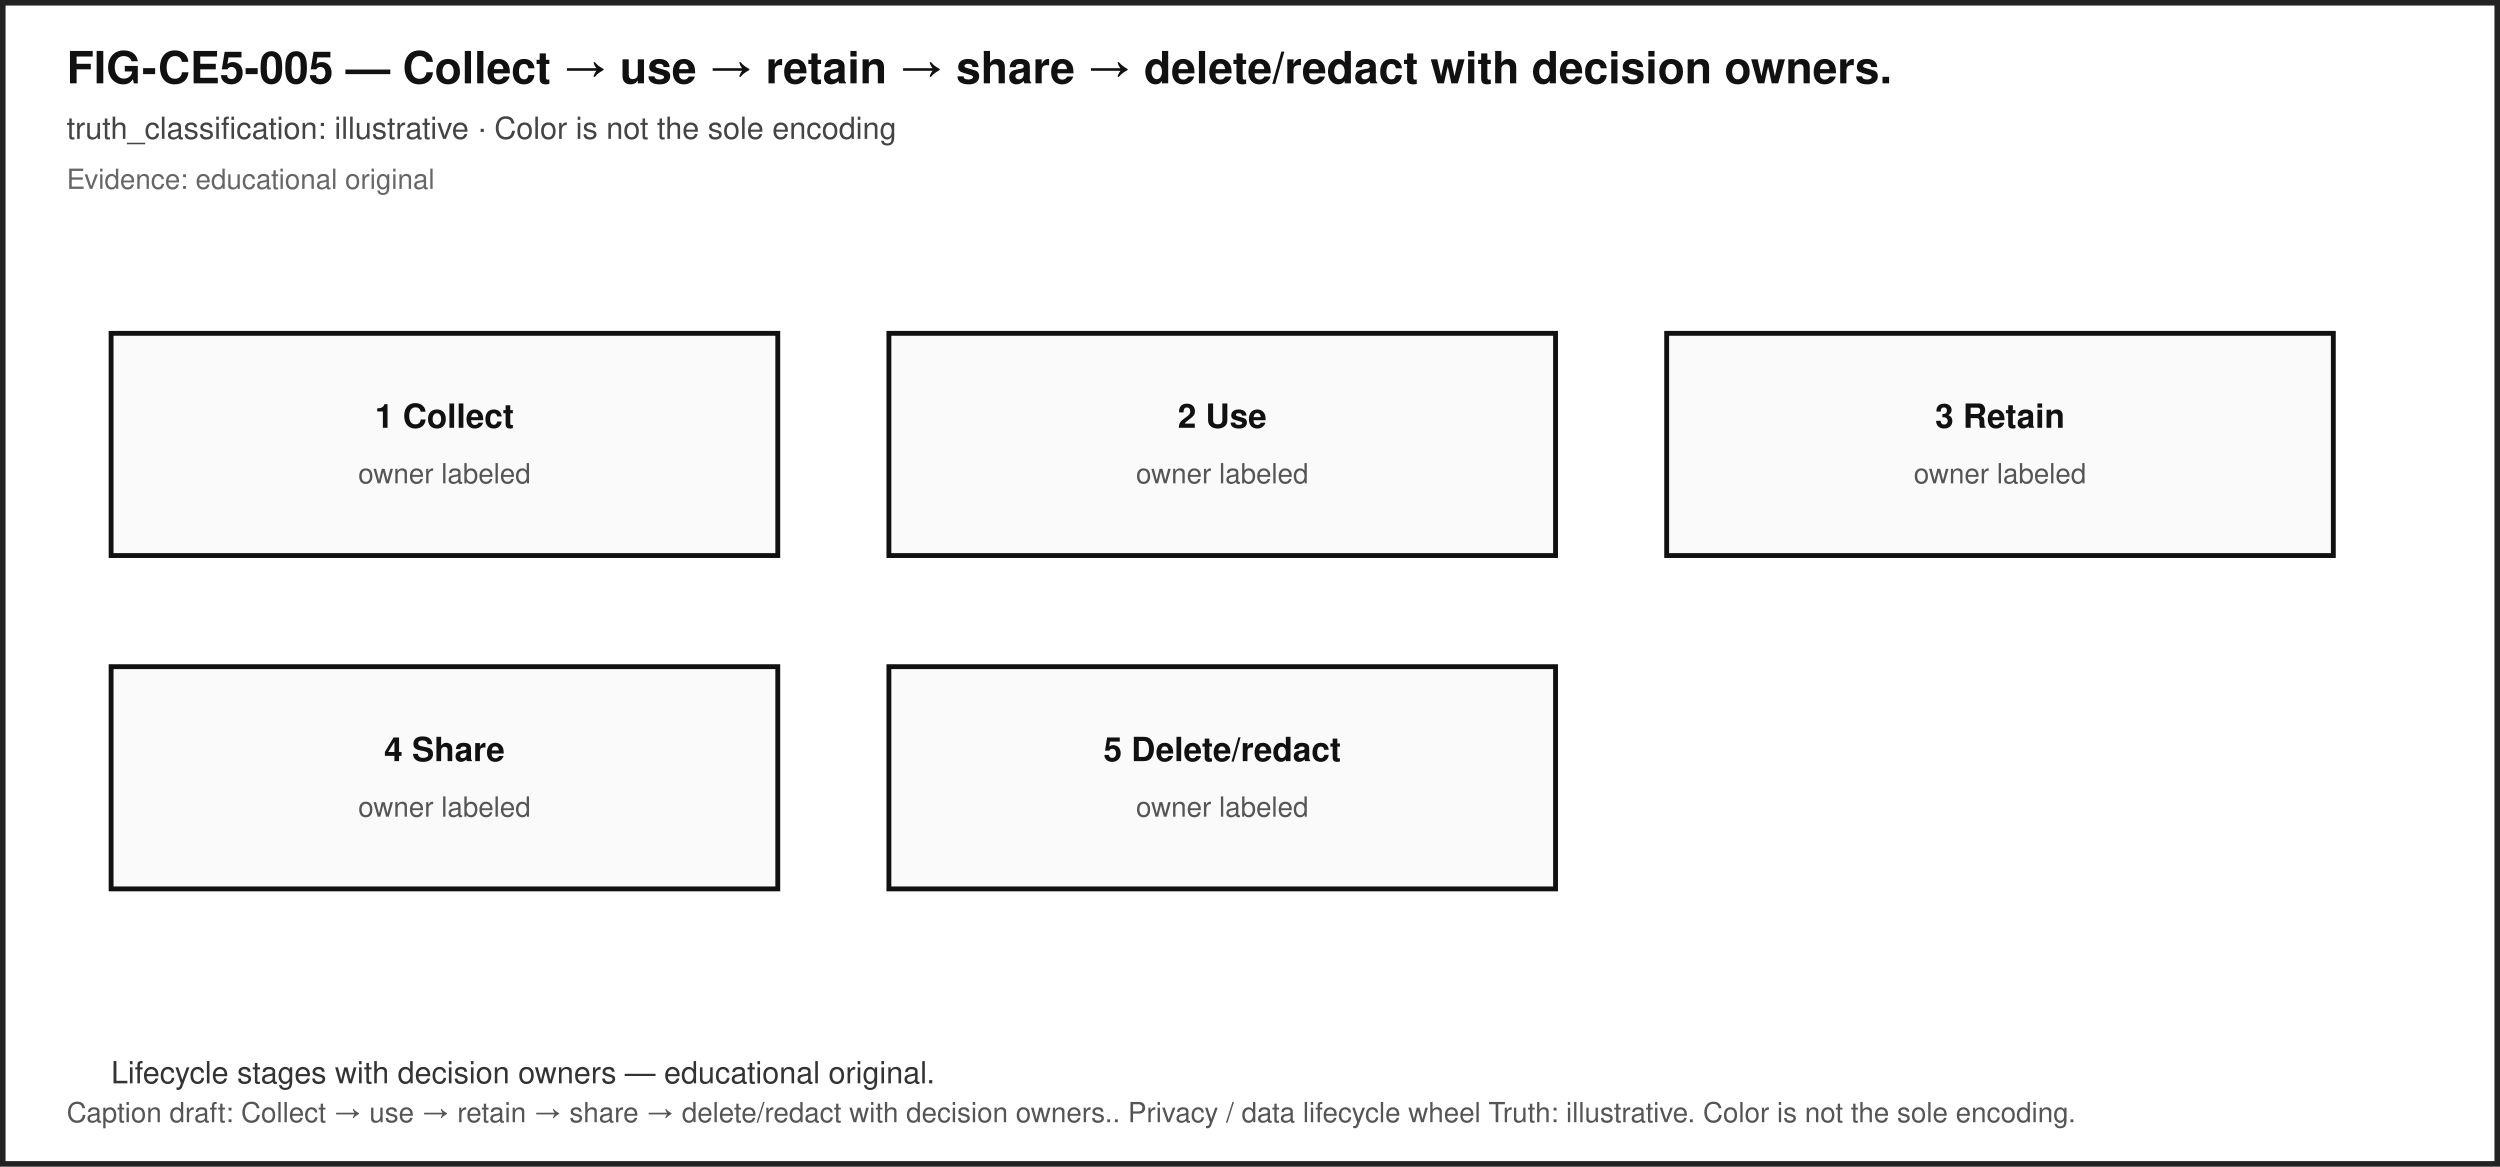
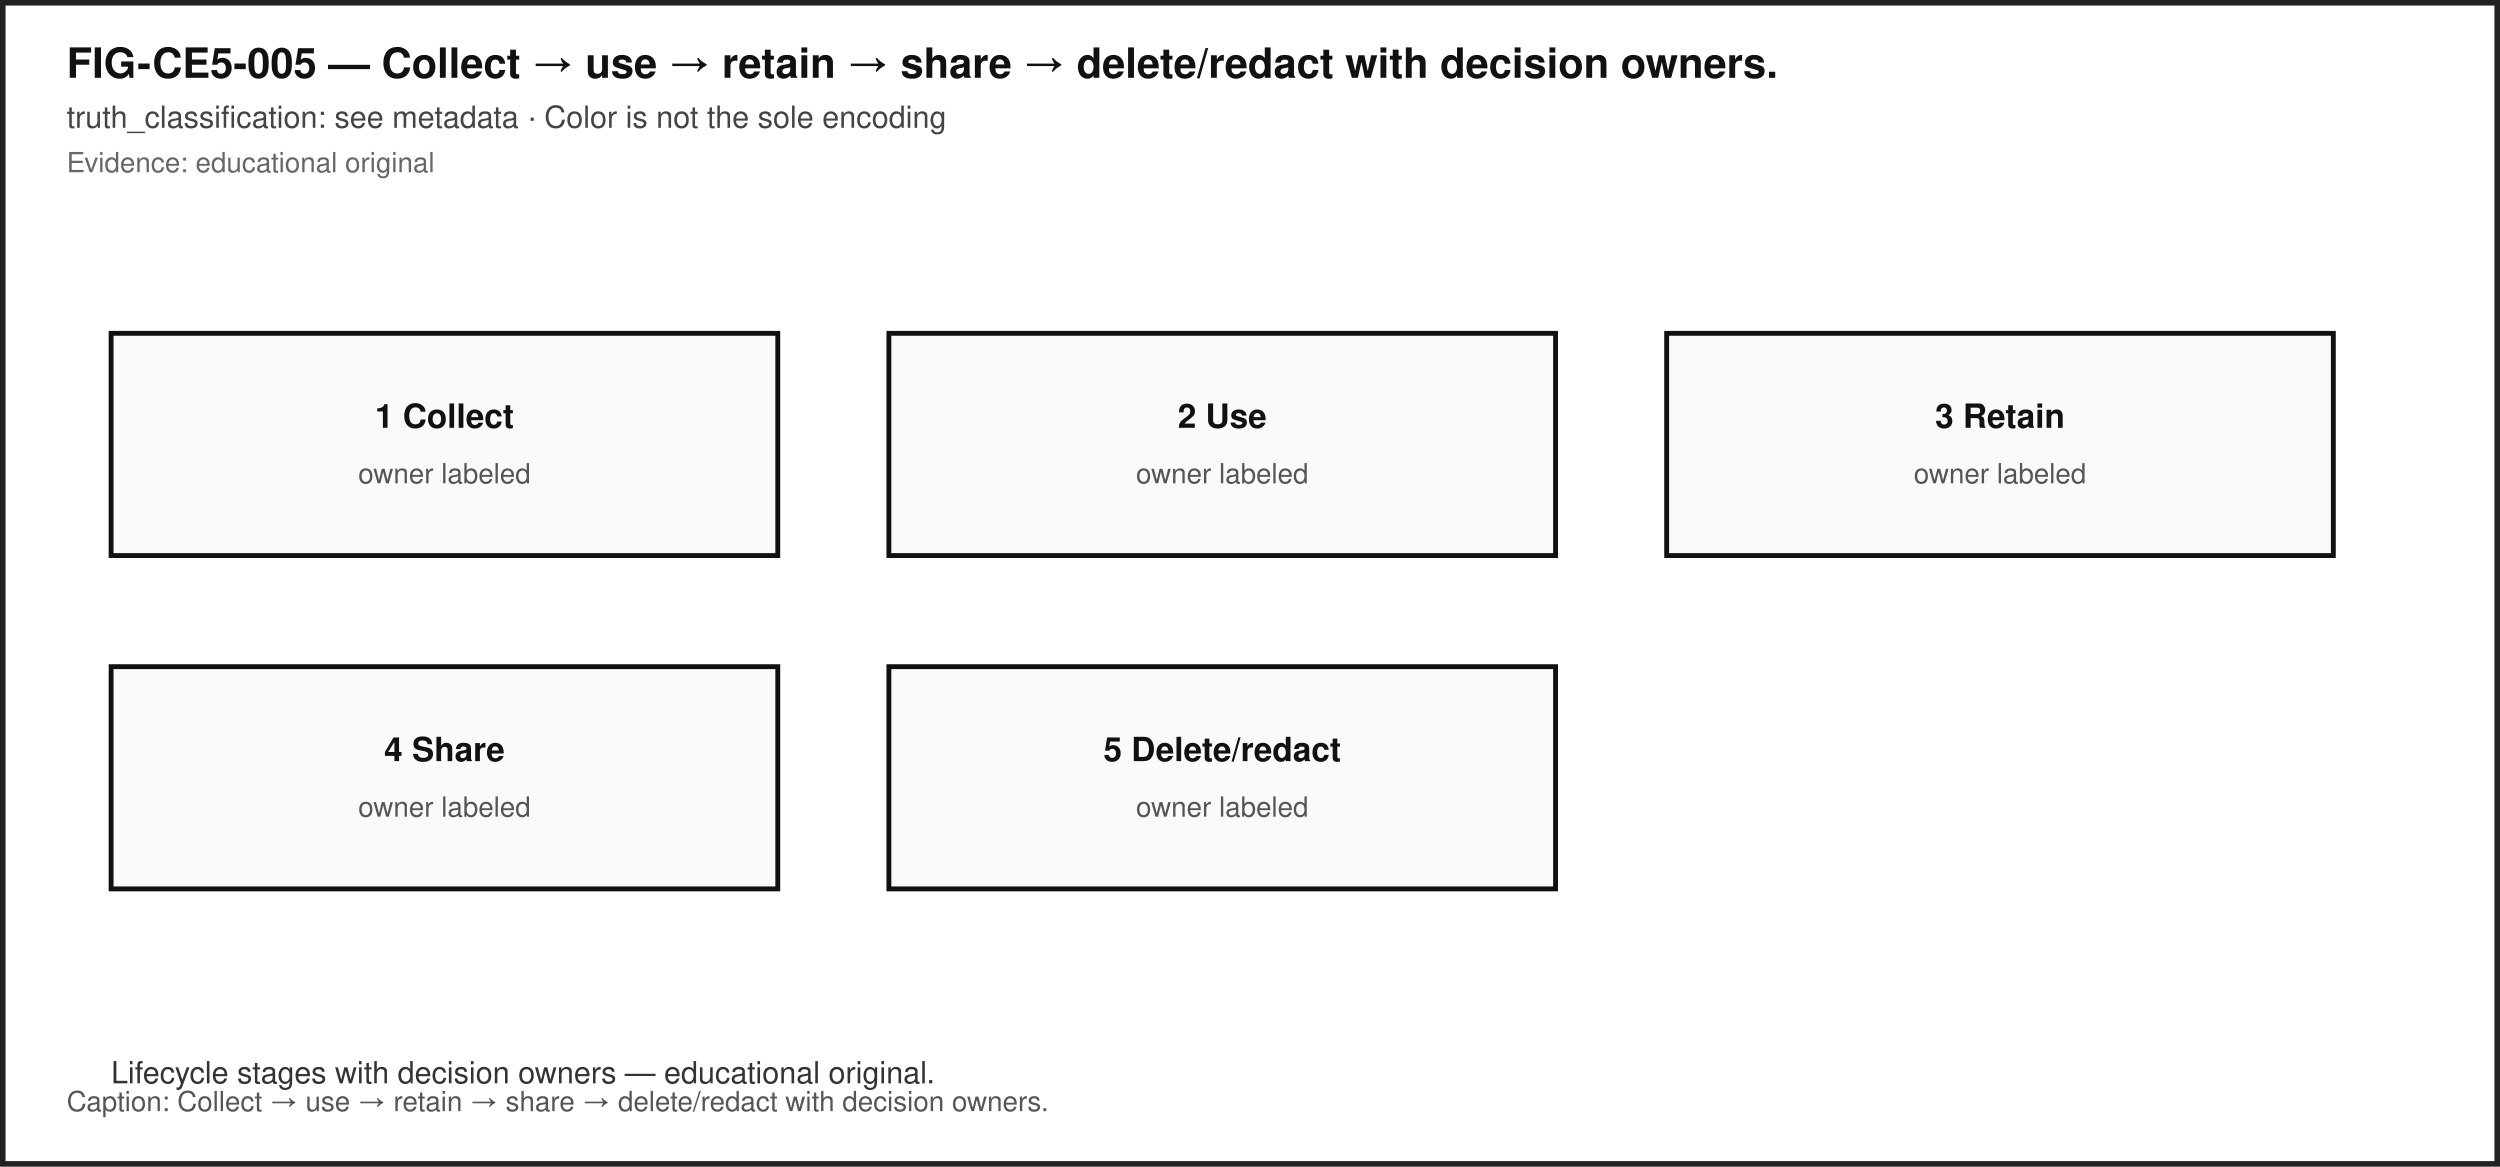
<svg xmlns="http://www.w3.org/2000/svg" width="900" height="420" viewBox="0 0 900 420" role="img" aria-labelledby="FIG-CE5-005-title FIG-CE5-005-desc" data-figure-id="FIG-CE5-005" data-truth-classification="illustrative" data-template="tmpl-ecosystem-system-map" data-qualification="">
  <rect width="900" height="420" fill="#ffffff" />
  <rect x="1" y="1" width="898" height="418" fill="none" stroke="#222222" stroke-width="2" />
-   <text x="24" y="30" font-family="Helvetica,Arial,sans-serif" font-size="16" font-weight="bold" fill="#111111">FIG-CE5-005 — Collect → use → retain → share → delete/redact with decision owners.</text>
-   <text x="24" y="50" font-family="Helvetica,Arial,sans-serif" font-size="11" fill="#444444">truth_classification: illustrative · Color is not the sole encoding</text>
-   <text x="24" y="68" font-family="Helvetica,Arial,sans-serif" font-size="10" fill="#666666">Evidence: educational original</text>
  <defs>
    <marker id="arr" markerWidth="8" markerHeight="8" refX="7" refY="4" orient="auto">
      <path d="M0,0 L8,4 L0,8 Z" fill="#111111" />
    </marker>
  </defs>
+   <text x="24" y="28" font-family="Helvetica,Arial,sans-serif" font-size="15" fill="#111111" font-weight="bold">FIG-CE5-005 — Collect → use → retain → share → delete/redact with decision owners.</text>
+   <text x="24" y="46" font-family="Helvetica,Arial,sans-serif" font-size="11" fill="#444444">truth_classification: see metadata · Color is not the sole encoding</text>
+   <text x="24" y="62" font-family="Helvetica,Arial,sans-serif" font-size="10" fill="#666666">Evidence: educational original</text>
+   <text x="24" y="400" font-family="Helvetica,Arial,sans-serif" font-size="10" fill="#555555">Caption: Collect → use → retain → share → delete/redact with decision owners.</text>
  <rect x="40" y="120" width="240" height="80" fill="#fafafa" stroke="#111111" stroke-width="1.75" />
  <text x="160.0" y="154.0" text-anchor="middle" font-family="Helvetica,Arial,sans-serif" font-size="12" font-weight="bold" fill="#111111">1 Collect</text>
  <text x="160.0" y="174.0" text-anchor="middle" font-family="Helvetica,Arial,sans-serif" font-size="10" fill="#555555">owner labeled</text>
  <rect x="320" y="120" width="240" height="80" fill="#fafafa" stroke="#111111" stroke-width="1.75" />
  <text x="440.0" y="154.0" text-anchor="middle" font-family="Helvetica,Arial,sans-serif" font-size="12" font-weight="bold" fill="#111111">2 Use</text>
  <text x="440.0" y="174.0" text-anchor="middle" font-family="Helvetica,Arial,sans-serif" font-size="10" fill="#555555">owner labeled</text>
  <rect x="600" y="120" width="240" height="80" fill="#fafafa" stroke="#111111" stroke-width="1.75" />
  <text x="720.0" y="154.0" text-anchor="middle" font-family="Helvetica,Arial,sans-serif" font-size="12" font-weight="bold" fill="#111111">3 Retain</text>
  <text x="720.0" y="174.0" text-anchor="middle" font-family="Helvetica,Arial,sans-serif" font-size="10" fill="#555555">owner labeled</text>
  <rect x="40" y="240" width="240" height="80" fill="#fafafa" stroke="#111111" stroke-width="1.75" />
  <text x="160.0" y="274.0" text-anchor="middle" font-family="Helvetica,Arial,sans-serif" font-size="12" font-weight="bold" fill="#111111">4 Share</text>
  <text x="160.0" y="294.0" text-anchor="middle" font-family="Helvetica,Arial,sans-serif" font-size="10" fill="#555555">owner labeled</text>
  <rect x="320" y="240" width="240" height="80" fill="#fafafa" stroke="#111111" stroke-width="1.75" />
  <text x="440.0" y="274.0" text-anchor="middle" font-family="Helvetica,Arial,sans-serif" font-size="12" font-weight="bold" fill="#111111">5 Delete/redact</text>
  <text x="440.0" y="294.0" text-anchor="middle" font-family="Helvetica,Arial,sans-serif" font-size="10" fill="#555555">owner labeled</text>
  <text x="40" y="390" font-family="Helvetica,Arial,sans-serif" font-size="11" fill="#333333">Lifecycle stages with decision owners — educational original.</text>
-   <text x="24" y="404" font-family="Helvetica,Arial,sans-serif" font-size="10" fill="#555555">Caption draft: Collect → use → retain → share → delete/redact with decision owners.. Privacy / data lifecycle wheel Truth: illustrative. Color is not the sole encoding.</text>
</svg>
